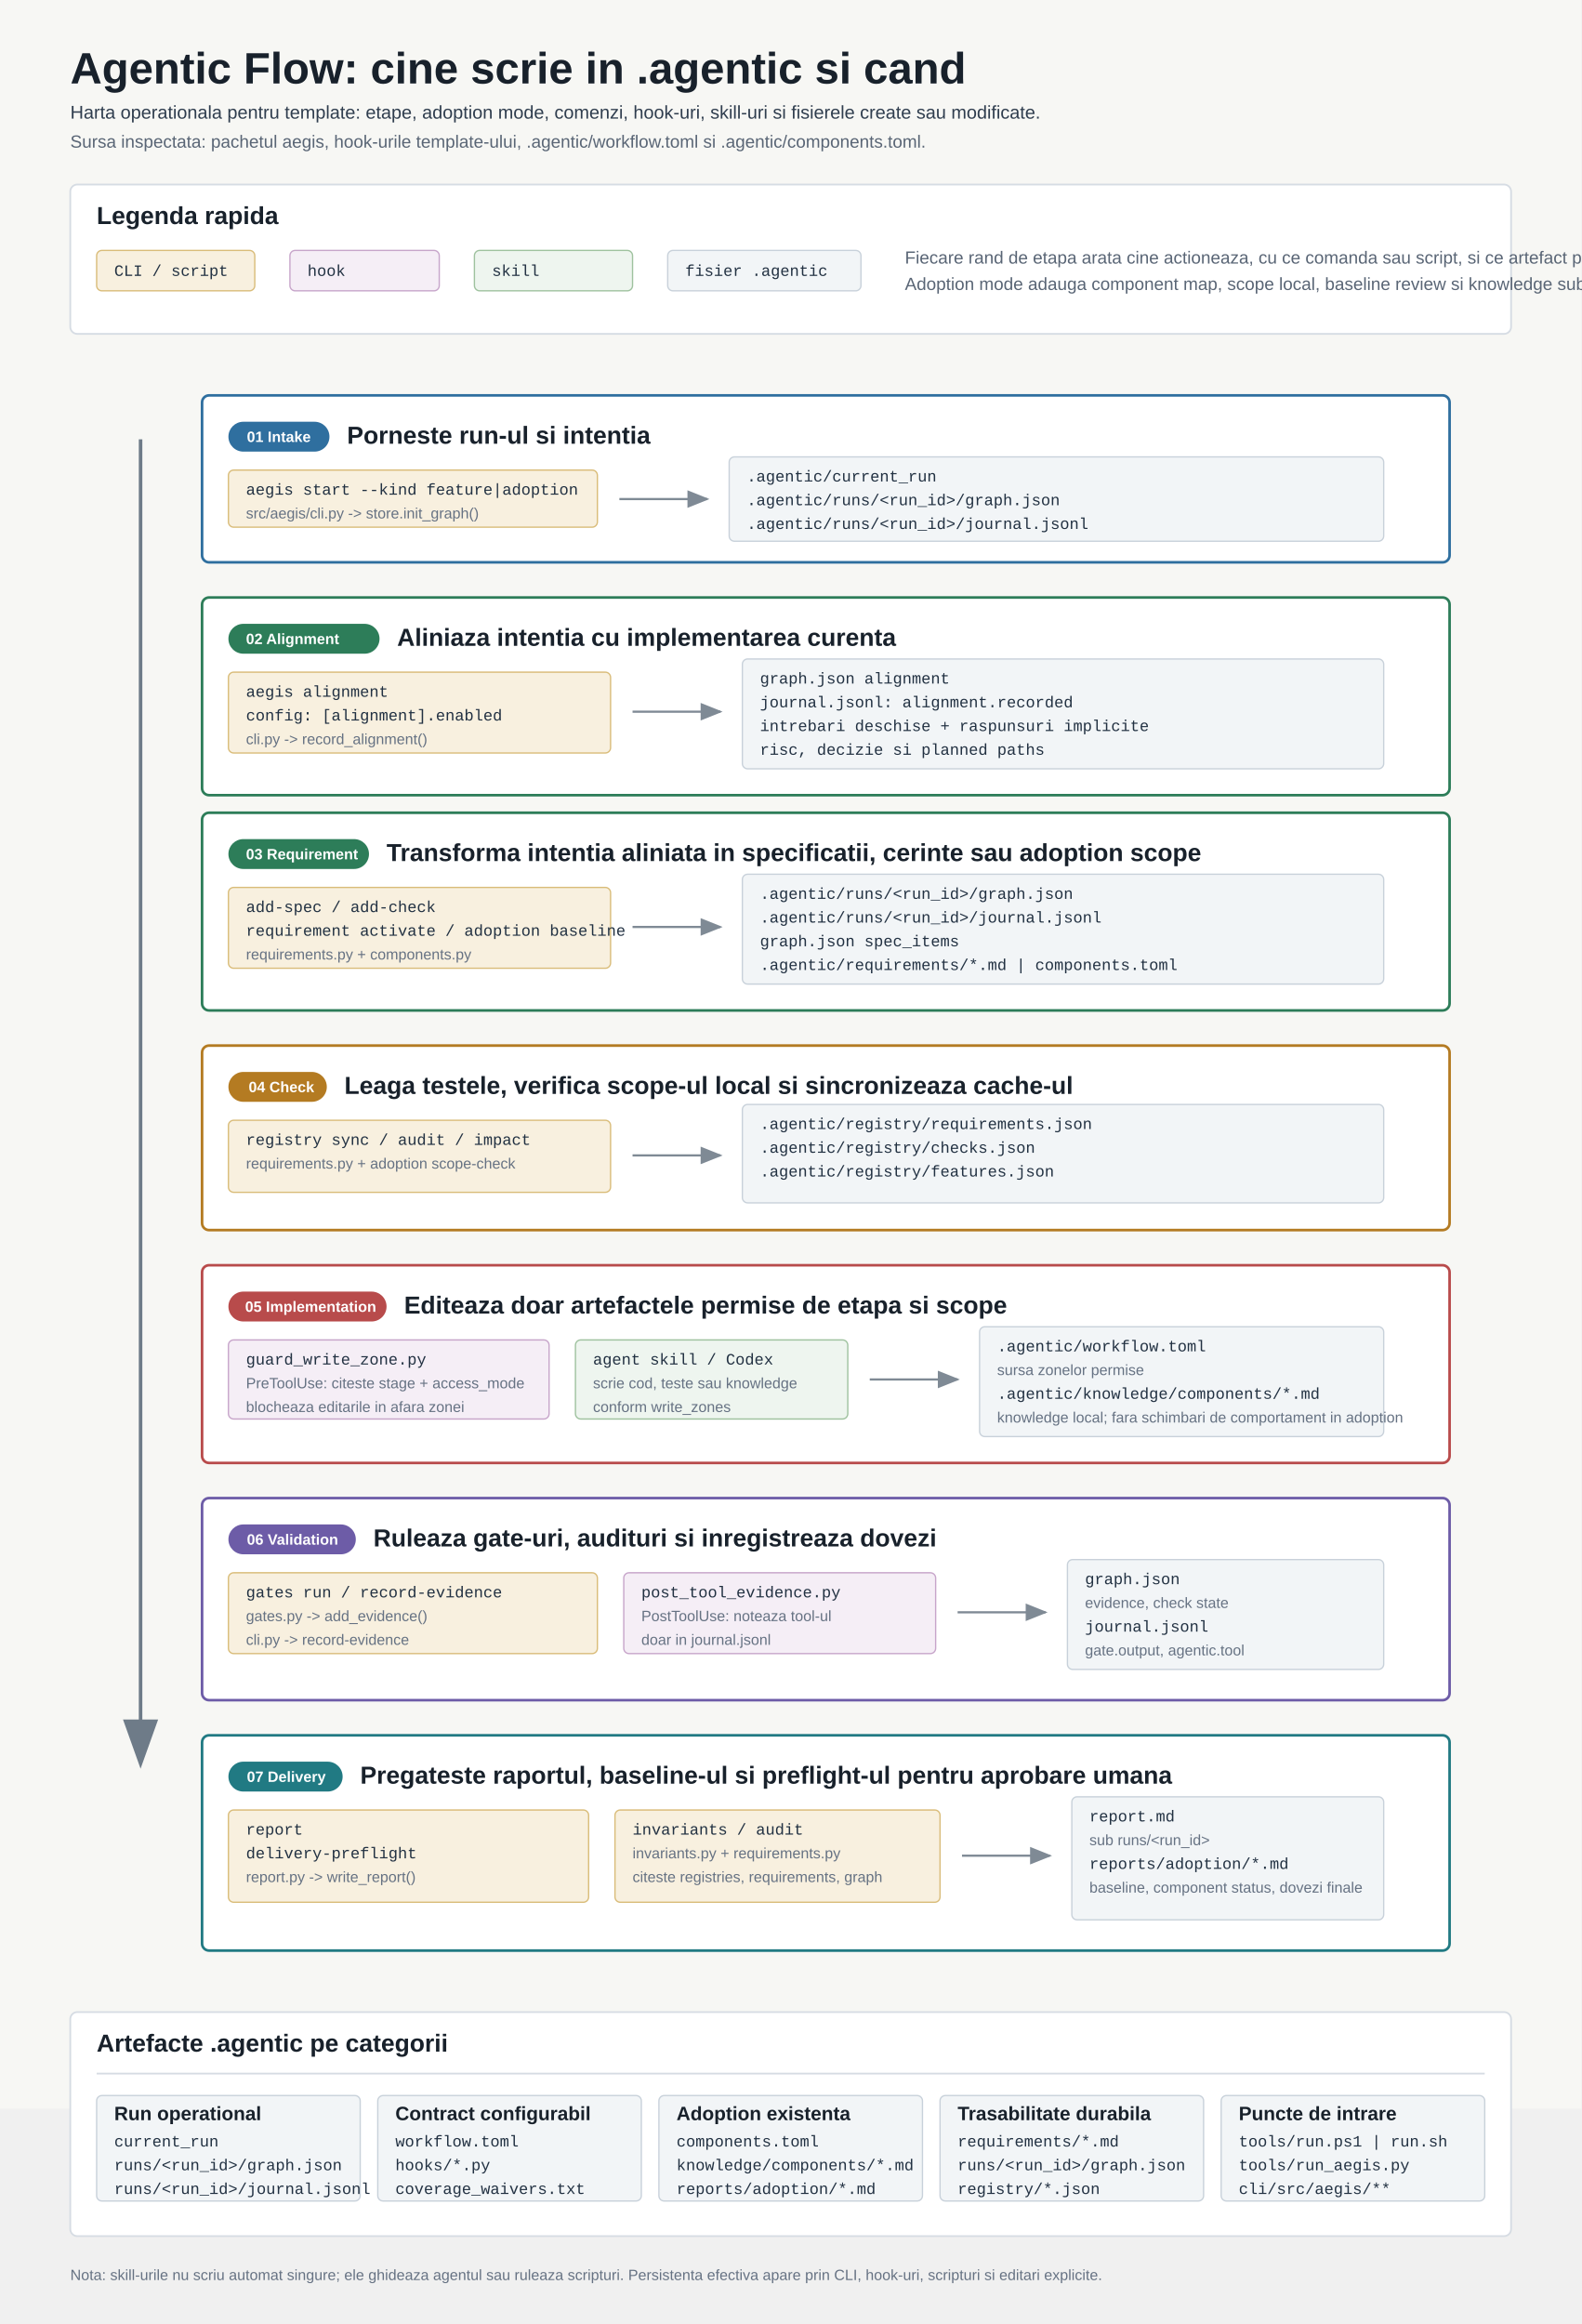
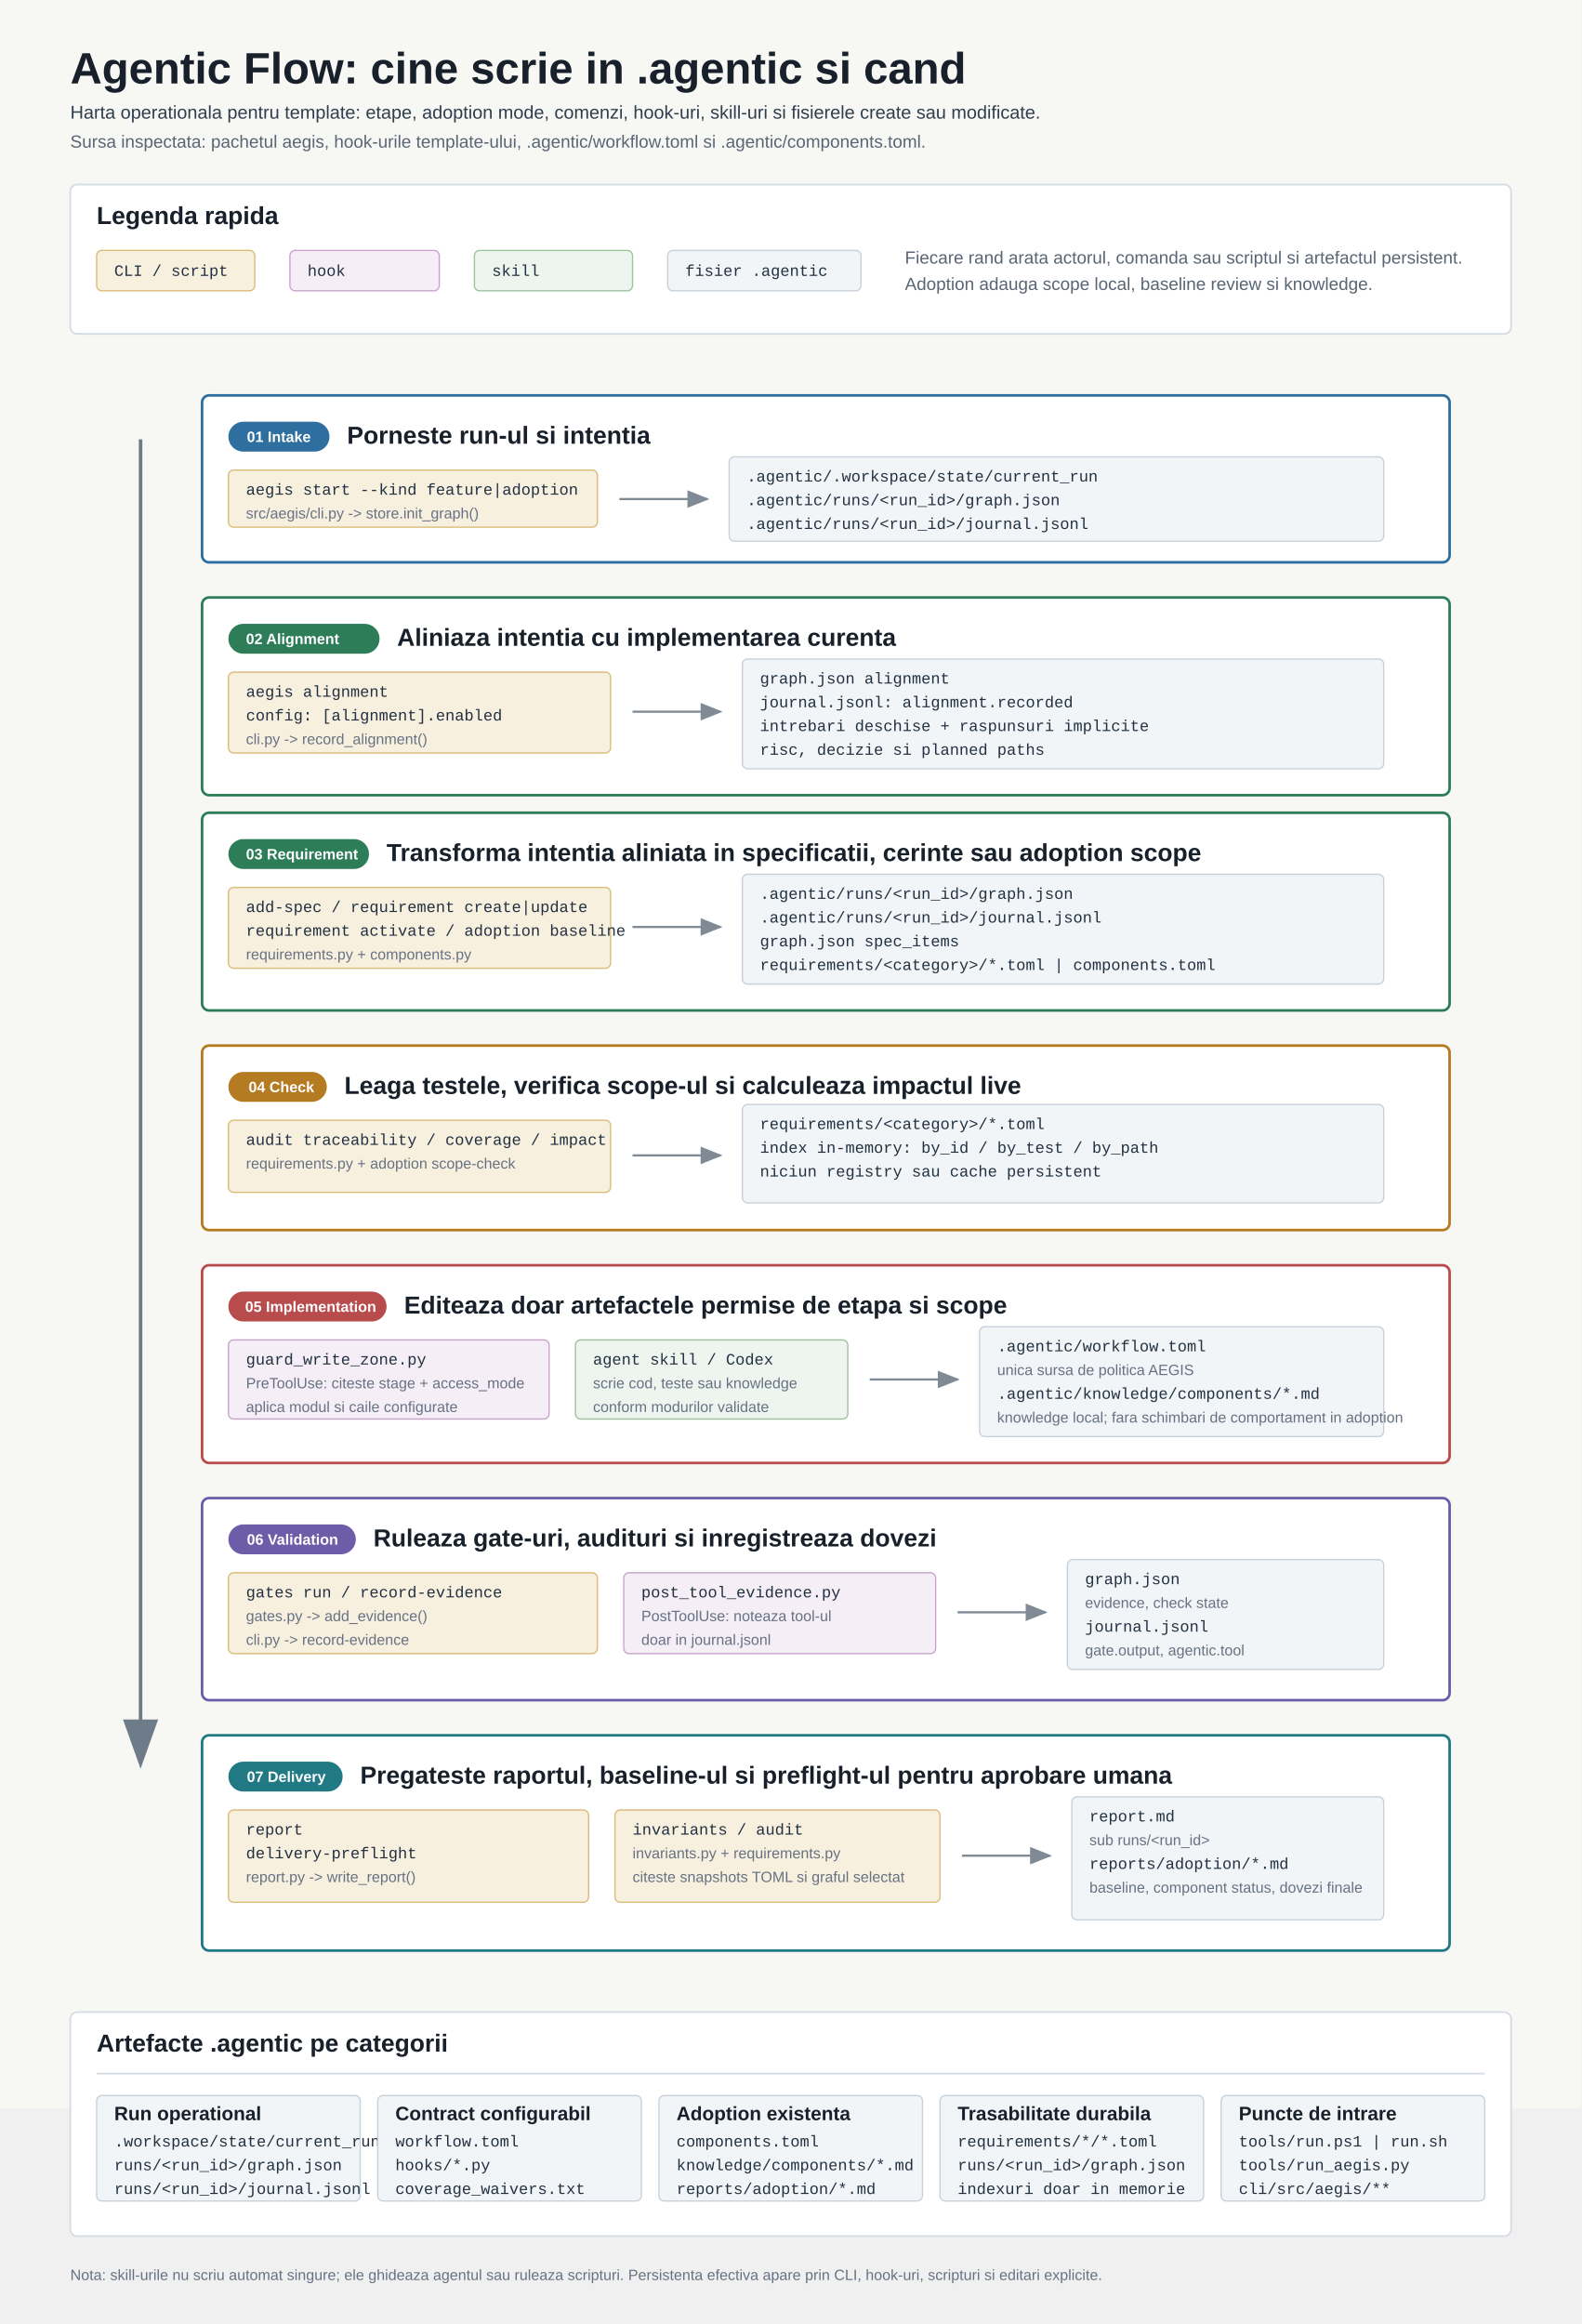
<svg xmlns="http://www.w3.org/2000/svg" width="1800" height="2645" viewBox="0 0 1800 2645" role="img" aria-labelledby="title desc">
  <defs>
    <style>
      .bg { fill: #f7f7f4; }
      .ink { fill: #18212b; }
      .muted { fill: #596575; }
      .small { font: 20px Arial, sans-serif; fill: #596575; }
      .tiny { font: 17px Arial, sans-serif; fill: #667283; }
      .mono { font: 18px Consolas, "Courier New", monospace; fill: #223142; }
      .h1 { font: 800 50px Arial, sans-serif; fill: #18212b; }
      .h2 { font: 700 28px Arial, sans-serif; fill: #18212b; }
      .h3 { font: 700 22px Arial, sans-serif; fill: #18212b; }
      .body { font: 21px Arial, sans-serif; fill: #2f3d4e; }
      .label { font: 700 17px Arial, sans-serif; fill: #ffffff; }
      .stage { fill: #ffffff; stroke-width: 3; }
      .lane { fill: #ffffff; stroke: #d6dce3; stroke-width: 2; }
      .artifact { fill: #f2f5f7; stroke: #c8d1da; stroke-width: 1.5; }
      .script { fill: #f8f0df; stroke: #d9bc79; stroke-width: 1.5; }
      .skill { fill: #eef5ef; stroke: #9fc29f; stroke-width: 1.5; }
      .hook { fill: #f5eef6; stroke: #c7a5ca; stroke-width: 1.5; }
      .arrow { stroke: #6e7b88; stroke-width: 4; fill: none; marker-end: url(#arrowhead); }
      .thin-arrow { stroke: #7f8a95; stroke-width: 2.5; fill: none; marker-end: url(#smallarrow); }
      .blue { stroke: #2f6f9f; }
      .green { stroke: #2d7d59; }
      .amber { stroke: #b47b22; }
      .red { stroke: #b84b4b; }
      .purple { stroke: #6d5ca7; }
      .teal { stroke: #217a83; }
      .chip-blue { fill: #2f6f9f; }
      .chip-green { fill: #2d7d59; }
      .chip-amber { fill: #b47b22; }
      .chip-red { fill: #b84b4b; }
      .chip-purple { fill: #6d5ca7; }
      .chip-teal { fill: #217a83; }
      .chip-gray { fill: #667283; }
      .divider { stroke: #d6dce3; stroke-width: 2; }
    </style>
    <marker id="arrowhead" markerWidth="14" markerHeight="10" refX="12" refY="5" orient="auto">
      <path d="M0,0 L14,5 L0,10 Z" fill="#6e7b88" />
    </marker>
    <marker id="smallarrow" markerWidth="10" markerHeight="8" refX="9" refY="4" orient="auto">
      <path d="M0,0 L10,4 L0,8 Z" fill="#7f8a95" />
    </marker>
  </defs>
  <rect class="bg" width="1800" height="2400" />
  <text x="80" y="95" class="h1">Agentic Flow: cine scrie in .agentic si cand</text>
  <text x="80" y="135" class="body">Harta operationala pentru template: etape, adoption mode, comenzi, hook-uri, skill-uri si fisierele create sau modificate.</text>
  <text x="80" y="168" class="small">Sursa inspectata: pachetul aegis, hook-urile template-ului, .agentic/workflow.toml si .agentic/components.toml.</text>
  <rect x="80" y="210" width="1640" height="170" rx="8" class="lane" />
  <text x="110" y="255" class="h2">Legenda rapida</text>
  <rect x="110" y="285" width="180" height="46" rx="6" class="script" />
  <text x="130" y="314" class="mono">CLI / script</text>
  <rect x="330" y="285" width="170" height="46" rx="6" class="hook" />
  <text x="350" y="314" class="mono">hook</text>
  <rect x="540" y="285" width="180" height="46" rx="6" class="skill" />
  <text x="560" y="314" class="mono">skill</text>
  <rect x="760" y="285" width="220" height="46" rx="6" class="artifact" />
  <text x="780" y="314" class="mono">fisier .agentic</text>
-   <text x="1030" y="300" class="small">Fiecare rand de etapa arata cine actioneaza, cu ce comanda sau script, si ce artefact persista.</text>
-   <text x="1030" y="330" class="small">Adoption mode adauga component map, scope local, baseline review si knowledge sub .agentic.</text>
+   <text x="1030" y="300" class="small">Fiecare rand arata actorul, comanda sau scriptul si artefactul persistent.</text>
+   <text x="1030" y="330" class="small">Adoption adauga scope local, baseline review si knowledge.</text>
  <line x1="160" y1="500" x2="160" y2="2005" class="arrow" />
  <rect x="230" y="450" width="1420" height="190" rx="8" class="stage blue" />
  <rect x="260" y="480" width="115" height="34" rx="17" class="chip-blue" />
  <text x="281" y="503" class="label">01 Intake</text>
  <text x="395" y="505" class="h2">Porneste run-ul si intentia</text>
  <rect x="260" y="535" width="420" height="65" rx="6" class="script" />
  <text x="280" y="563" class="mono">aegis start --kind feature|adoption</text>
  <text x="280" y="590" class="tiny">src/aegis/cli.py -&gt; store.init_graph()</text>
  <line x1="705" y1="568" x2="805" y2="568" class="thin-arrow" />
  <rect x="830" y="520" width="745" height="96" rx="6" class="artifact" />
-   <text x="850" y="548" class="mono">.agentic/current_run</text>
+   <text x="850" y="548" class="mono">.agentic/.workspace/state/current_run</text>
  <text x="850" y="575" class="mono">.agentic/runs/&lt;run_id&gt;/graph.json</text>
  <text x="850" y="602" class="mono">.agentic/runs/&lt;run_id&gt;/journal.jsonl</text>
  <rect x="230" y="680" width="1420" height="225" rx="8" class="stage green" />
  <rect x="260" y="710" width="172" height="34" rx="17" class="chip-green" />
  <text x="280" y="733" class="label">02 Alignment</text>
  <text x="452" y="735" class="h2">Aliniaza intentia cu implementarea curenta</text>
  <rect x="260" y="765" width="435" height="92" rx="6" class="script" />
  <text x="280" y="793" class="mono">aegis alignment</text>
  <text x="280" y="820" class="mono">config: [alignment].enabled</text>
  <text x="280" y="847" class="tiny">cli.py -&gt; record_alignment()</text>
  <line x1="720" y1="810" x2="820" y2="810" class="thin-arrow" />
  <rect x="845" y="750" width="730" height="125" rx="6" class="artifact" />
  <text x="865" y="778" class="mono">graph.json alignment</text>
  <text x="865" y="805" class="mono">journal.jsonl: alignment.recorded</text>
  <text x="865" y="832" class="mono">intrebari deschise + raspunsuri implicite</text>
  <text x="865" y="859" class="mono">risc, decizie si planned paths</text>
  <rect x="230" y="925" width="1420" height="225" rx="8" class="stage green" />
  <rect x="260" y="955" width="160" height="34" rx="17" class="chip-green" />
  <text x="280" y="978" class="label">03 Requirement</text>
  <text x="440" y="980" class="h2">Transforma intentia aliniata in specificatii, cerinte sau adoption scope</text>
  <rect x="260" y="1010" width="435" height="92" rx="6" class="script" />
-   <text x="280" y="1038" class="mono">add-spec / add-check</text>
+   <text x="280" y="1038" class="mono">add-spec / requirement create|update</text>
  <text x="280" y="1065" class="mono">requirement activate / adoption baseline</text>
  <text x="280" y="1092" class="tiny">requirements.py + components.py</text>
  <line x1="720" y1="1055" x2="820" y2="1055" class="thin-arrow" />
  <rect x="845" y="995" width="730" height="125" rx="6" class="artifact" />
  <text x="865" y="1023" class="mono">.agentic/runs/&lt;run_id&gt;/graph.json</text>
  <text x="865" y="1050" class="mono">.agentic/runs/&lt;run_id&gt;/journal.jsonl</text>
  <text x="865" y="1077" class="mono">graph.json spec_items</text>
-   <text x="865" y="1104" class="mono">.agentic/requirements/*.md | components.toml</text>
+   <text x="865" y="1104" class="mono">requirements/&lt;category&gt;/*.toml | components.toml</text>
  <rect x="230" y="1190" width="1420" height="210" rx="8" class="stage amber" />
  <rect x="260" y="1220" width="112" height="34" rx="17" class="chip-amber" />
  <text x="283" y="1243" class="label">04 Check</text>
-   <text x="392" y="1245" class="h2">Leaga testele, verifica scope-ul local si sincronizeaza cache-ul</text>
+   <text x="392" y="1245" class="h2">Leaga testele, verifica scope-ul si calculeaza impactul live</text>
  <rect x="260" y="1275" width="435" height="82" rx="6" class="script" />
-   <text x="280" y="1303" class="mono">registry sync / audit / impact</text>
+   <text x="280" y="1303" class="mono">audit traceability / coverage / impact</text>
  <text x="280" y="1330" class="tiny">requirements.py + adoption scope-check</text>
  <line x1="720" y1="1315" x2="820" y2="1315" class="thin-arrow" />
  <rect x="845" y="1257" width="730" height="112" rx="6" class="artifact" />
-   <text x="865" y="1285" class="mono">.agentic/registry/requirements.json</text>
-   <text x="865" y="1312" class="mono">.agentic/registry/checks.json</text>
-   <text x="865" y="1339" class="mono">.agentic/registry/features.json</text>
+   <text x="865" y="1285" class="mono">requirements/&lt;category&gt;/*.toml</text>
+   <text x="865" y="1312" class="mono">index in-memory: by_id / by_test / by_path</text>
+   <text x="865" y="1339" class="mono">niciun registry sau cache persistent</text>
  <rect x="230" y="1440" width="1420" height="225" rx="8" class="stage red" />
  <rect x="260" y="1470" width="180" height="34" rx="17" class="chip-red" />
  <text x="279" y="1493" class="label">05 Implementation</text>
  <text x="460" y="1495" class="h2">Editeaza doar artefactele permise de etapa si scope</text>
  <rect x="260" y="1525" width="365" height="90" rx="6" class="hook" />
  <text x="280" y="1553" class="mono">guard_write_zone.py</text>
  <text x="280" y="1580" class="tiny">PreToolUse: citeste stage + access_mode</text>
-   <text x="280" y="1607" class="tiny">blocheaza editarile in afara zonei</text>
+   <text x="280" y="1607" class="tiny">aplica modul si caile configurate</text>
  <rect x="655" y="1525" width="310" height="90" rx="6" class="skill" />
  <text x="675" y="1553" class="mono">agent skill / Codex</text>
  <text x="675" y="1580" class="tiny">scrie cod, teste sau knowledge</text>
-   <text x="675" y="1607" class="tiny">conform write_zones</text>
+   <text x="675" y="1607" class="tiny">conform modurilor validate</text>
  <line x1="990" y1="1570" x2="1090" y2="1570" class="thin-arrow" />
  <rect x="1115" y="1510" width="460" height="125" rx="6" class="artifact" />
  <text x="1135" y="1538" class="mono">.agentic/workflow.toml</text>
-   <text x="1135" y="1565" class="tiny">sursa zonelor permise</text>
+   <text x="1135" y="1565" class="tiny">unica sursa de politica AEGIS</text>
  <text x="1135" y="1592" class="mono">.agentic/knowledge/components/*.md</text>
  <text x="1135" y="1619" class="tiny">knowledge local; fara schimbari de comportament in adoption</text>
  <rect x="230" y="1705" width="1420" height="230" rx="8" class="stage purple" />
  <rect x="260" y="1735" width="145" height="34" rx="17" class="chip-purple" />
  <text x="281" y="1758" class="label">06 Validation</text>
  <text x="425" y="1760" class="h2">Ruleaza gate-uri, audituri si inregistreaza dovezi</text>
  <rect x="260" y="1790" width="420" height="92" rx="6" class="script" />
  <text x="280" y="1818" class="mono">gates run / record-evidence</text>
  <text x="280" y="1845" class="tiny">gates.py -&gt; add_evidence()</text>
  <text x="280" y="1872" class="tiny">cli.py -&gt; record-evidence</text>
  <rect x="710" y="1790" width="355" height="92" rx="6" class="hook" />
  <text x="730" y="1818" class="mono">post_tool_evidence.py</text>
  <text x="730" y="1845" class="tiny">PostToolUse: noteaza tool-ul</text>
  <text x="730" y="1872" class="tiny">doar in journal.jsonl</text>
  <line x1="1090" y1="1835" x2="1190" y2="1835" class="thin-arrow" />
  <rect x="1215" y="1775" width="360" height="125" rx="6" class="artifact" />
  <text x="1235" y="1803" class="mono">graph.json</text>
  <text x="1235" y="1830" class="tiny">evidence, check state</text>
  <text x="1235" y="1857" class="mono">journal.jsonl</text>
  <text x="1235" y="1884" class="tiny">gate.output, agentic.tool</text>
  <rect x="230" y="1975" width="1420" height="245" rx="8" class="stage teal" />
  <rect x="260" y="2005" width="130" height="34" rx="17" class="chip-teal" />
  <text x="281" y="2028" class="label">07 Delivery</text>
  <text x="410" y="2030" class="h2">Pregateste raportul, baseline-ul si preflight-ul pentru aprobare umana</text>
  <rect x="260" y="2060" width="410" height="105" rx="6" class="script" />
  <text x="280" y="2088" class="mono">report</text>
  <text x="280" y="2115" class="mono">delivery-preflight</text>
  <text x="280" y="2142" class="tiny">report.py -&gt; write_report()</text>
  <rect x="700" y="2060" width="370" height="105" rx="6" class="script" />
  <text x="720" y="2088" class="mono">invariants / audit</text>
  <text x="720" y="2115" class="tiny">invariants.py + requirements.py</text>
-   <text x="720" y="2142" class="tiny">citeste registries, requirements, graph</text>
+   <text x="720" y="2142" class="tiny">citeste snapshots TOML si graful selectat</text>
  <line x1="1095" y1="2112" x2="1195" y2="2112" class="thin-arrow" />
  <rect x="1220" y="2045" width="355" height="140" rx="6" class="artifact" />
  <text x="1240" y="2073" class="mono">report.md</text>
  <text x="1240" y="2100" class="tiny">sub runs/&lt;run_id&gt;</text>
  <text x="1240" y="2127" class="mono">reports/adoption/*.md</text>
  <text x="1240" y="2154" class="tiny">baseline, component status, dovezi finale</text>
  <rect x="80" y="2290" width="1640" height="255" rx="8" class="lane" />
  <text x="110" y="2335" class="h2">Artefacte .agentic pe categorii</text>
  <line x1="110" y1="2360" x2="1690" y2="2360" class="divider" />
  <rect x="110" y="2385" width="300" height="120" rx="6" class="artifact" />
  <text x="130" y="2413" class="h3">Run operational</text>
-   <text x="130" y="2443" class="mono">current_run</text>
+   <text x="130" y="2443" class="mono">.workspace/state/current_run</text>
  <text x="130" y="2470" class="mono">runs/&lt;run_id&gt;/graph.json</text>
  <text x="130" y="2497" class="mono">runs/&lt;run_id&gt;/journal.jsonl</text>
  <rect x="430" y="2385" width="300" height="120" rx="6" class="artifact" />
  <text x="450" y="2413" class="h3">Contract configurabil</text>
  <text x="450" y="2443" class="mono">workflow.toml</text>
  <text x="450" y="2470" class="mono">hooks/*.py</text>
  <text x="450" y="2497" class="mono">coverage_waivers.txt</text>
  <rect x="750" y="2385" width="300" height="120" rx="6" class="artifact" />
  <text x="770" y="2413" class="h3">Adoption existenta</text>
  <text x="770" y="2443" class="mono">components.toml</text>
  <text x="770" y="2470" class="mono">knowledge/components/*.md</text>
  <text x="770" y="2497" class="mono">reports/adoption/*.md</text>
  <rect x="1070" y="2385" width="300" height="120" rx="6" class="artifact" />
  <text x="1090" y="2413" class="h3">Trasabilitate durabila</text>
-   <text x="1090" y="2443" class="mono">requirements/*.md</text>
+   <text x="1090" y="2443" class="mono">requirements/*/*.toml</text>
  <text x="1090" y="2470" class="mono">runs/&lt;run_id&gt;/graph.json</text>
-   <text x="1090" y="2497" class="mono">registry/*.json</text>
+   <text x="1090" y="2497" class="mono">indexuri doar in memorie</text>
  <rect x="1390" y="2385" width="300" height="120" rx="6" class="artifact" />
  <text x="1410" y="2413" class="h3">Puncte de intrare</text>
  <text x="1410" y="2443" class="mono">tools/run.ps1 | run.sh</text>
  <text x="1410" y="2470" class="mono">tools/run_aegis.py</text>
  <text x="1410" y="2497" class="mono">cli/src/aegis/**</text>
  <text x="80" y="2595" class="tiny">Nota: skill-urile nu scriu automat singure; ele ghideaza agentul sau ruleaza scripturi. Persistenta efectiva apare prin CLI, hook-uri, scripturi si editari explicite.</text>
</svg>
